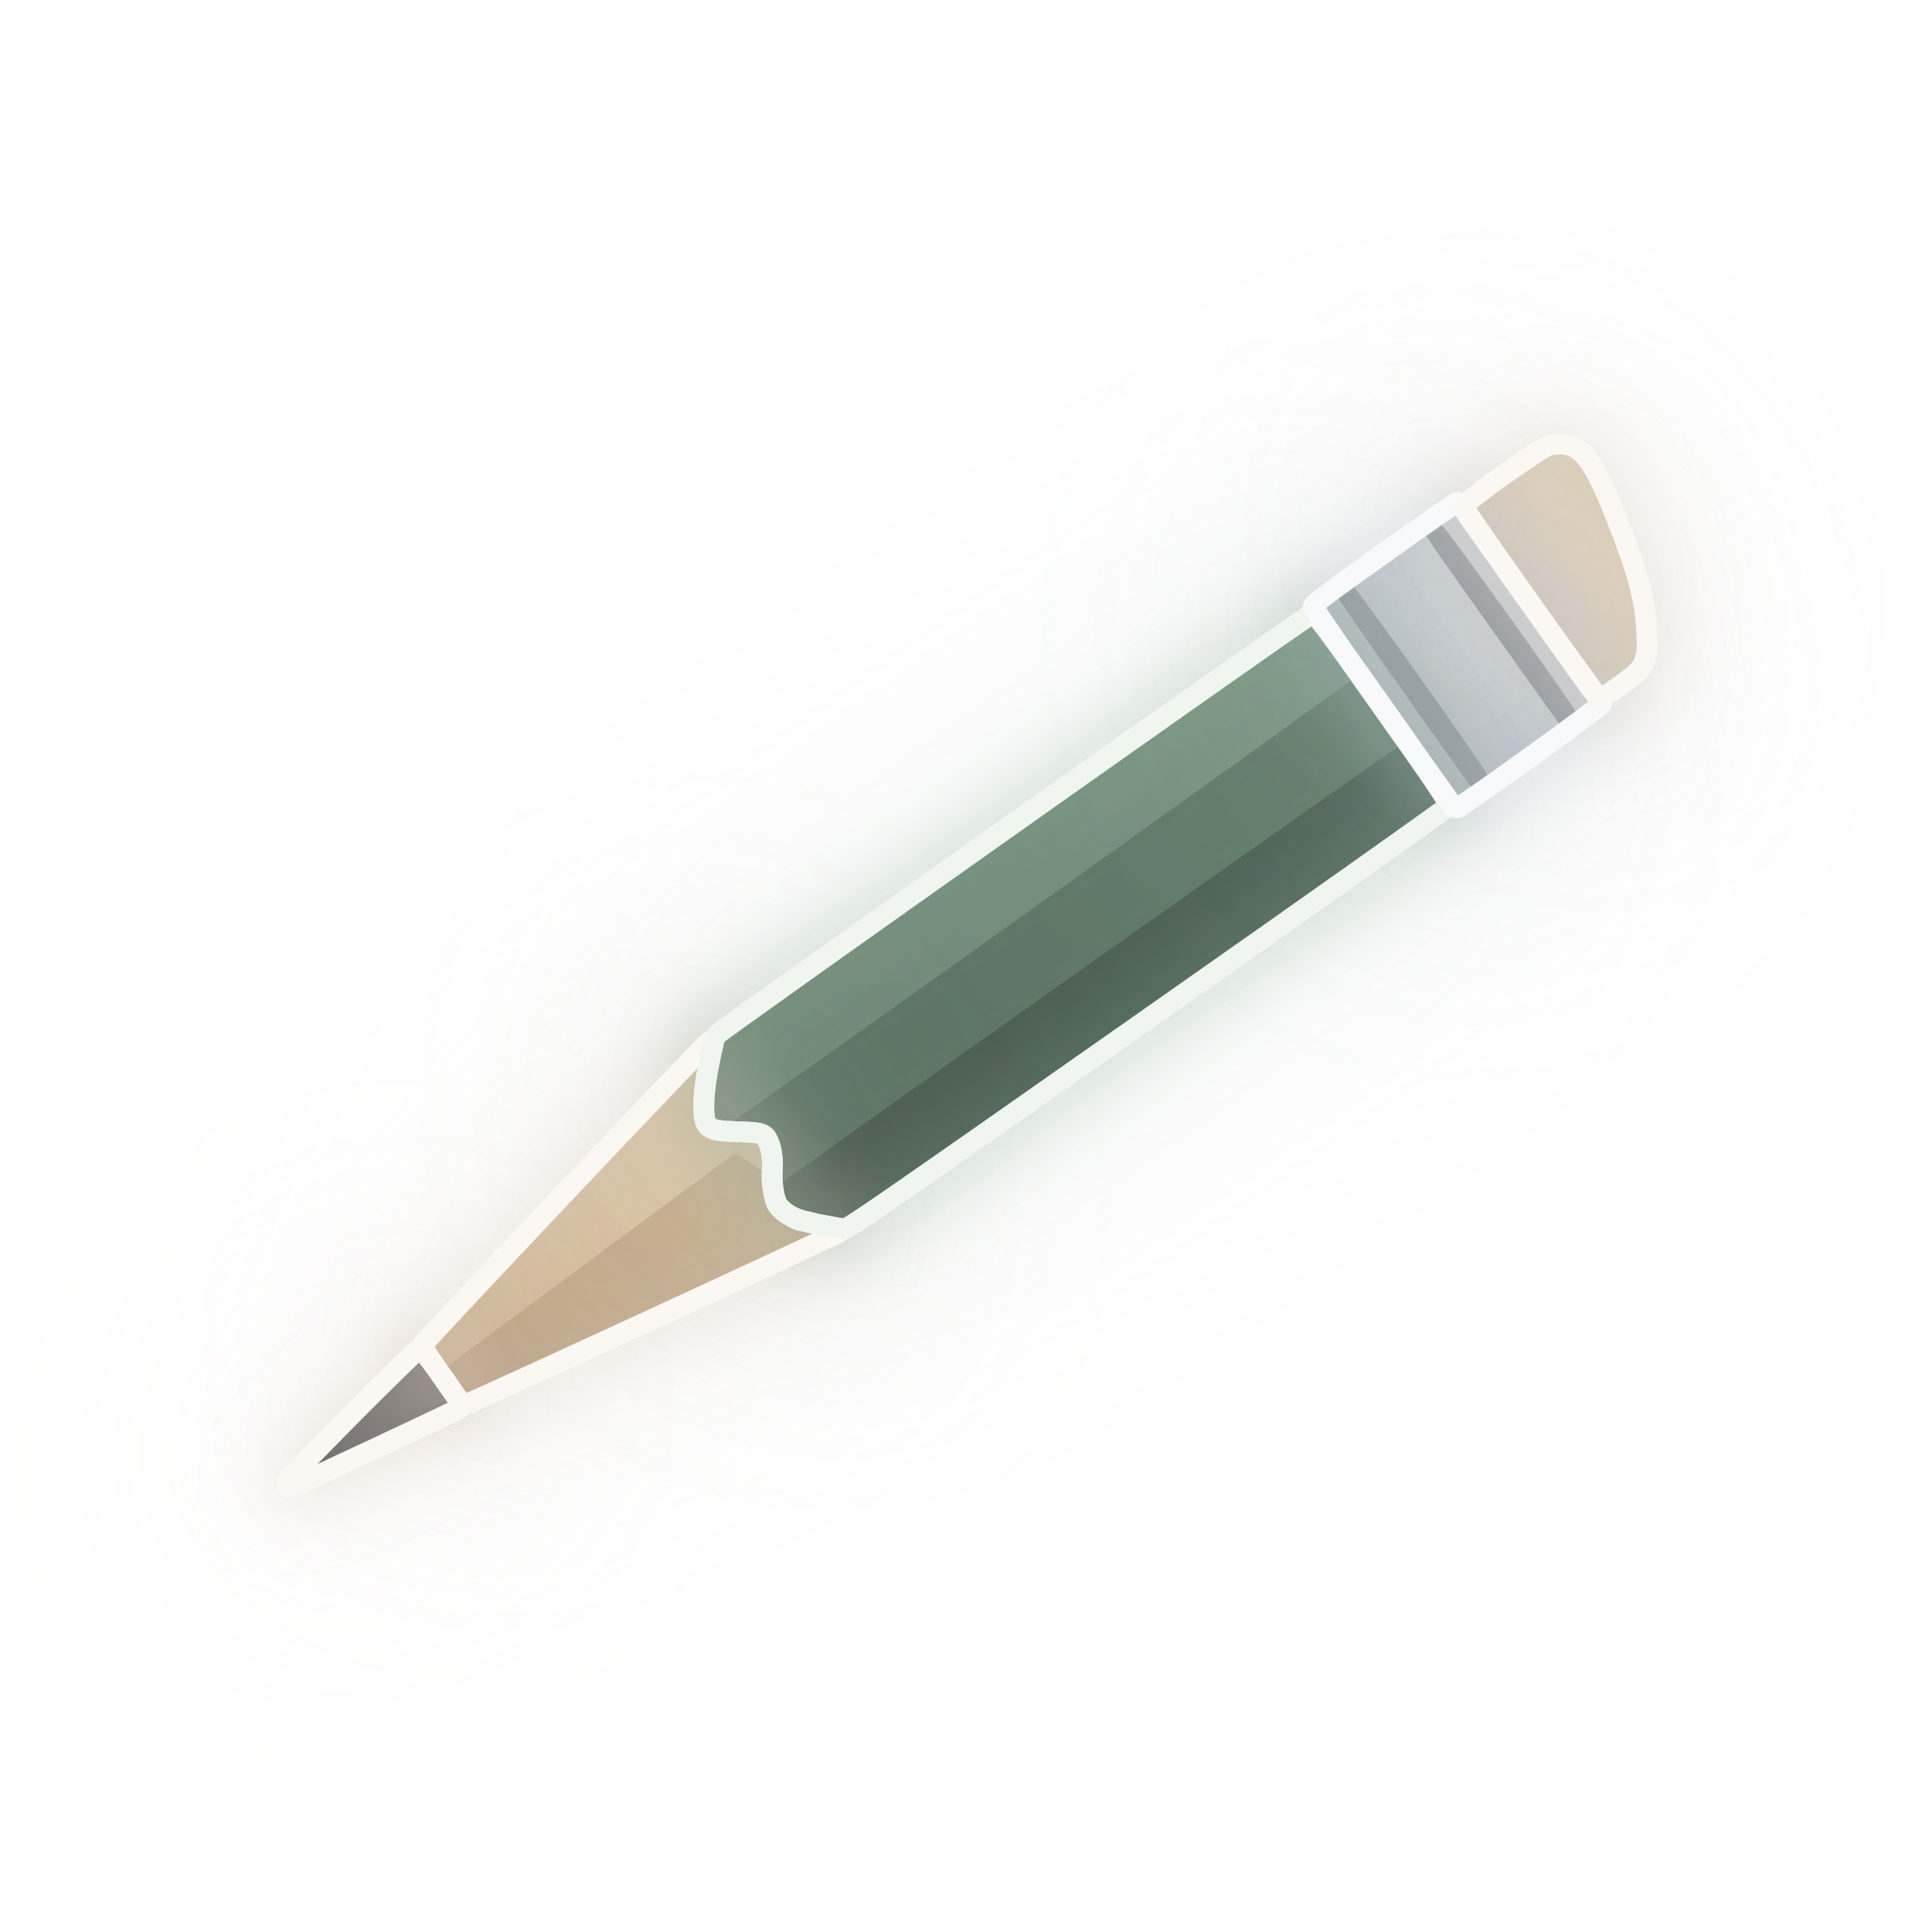
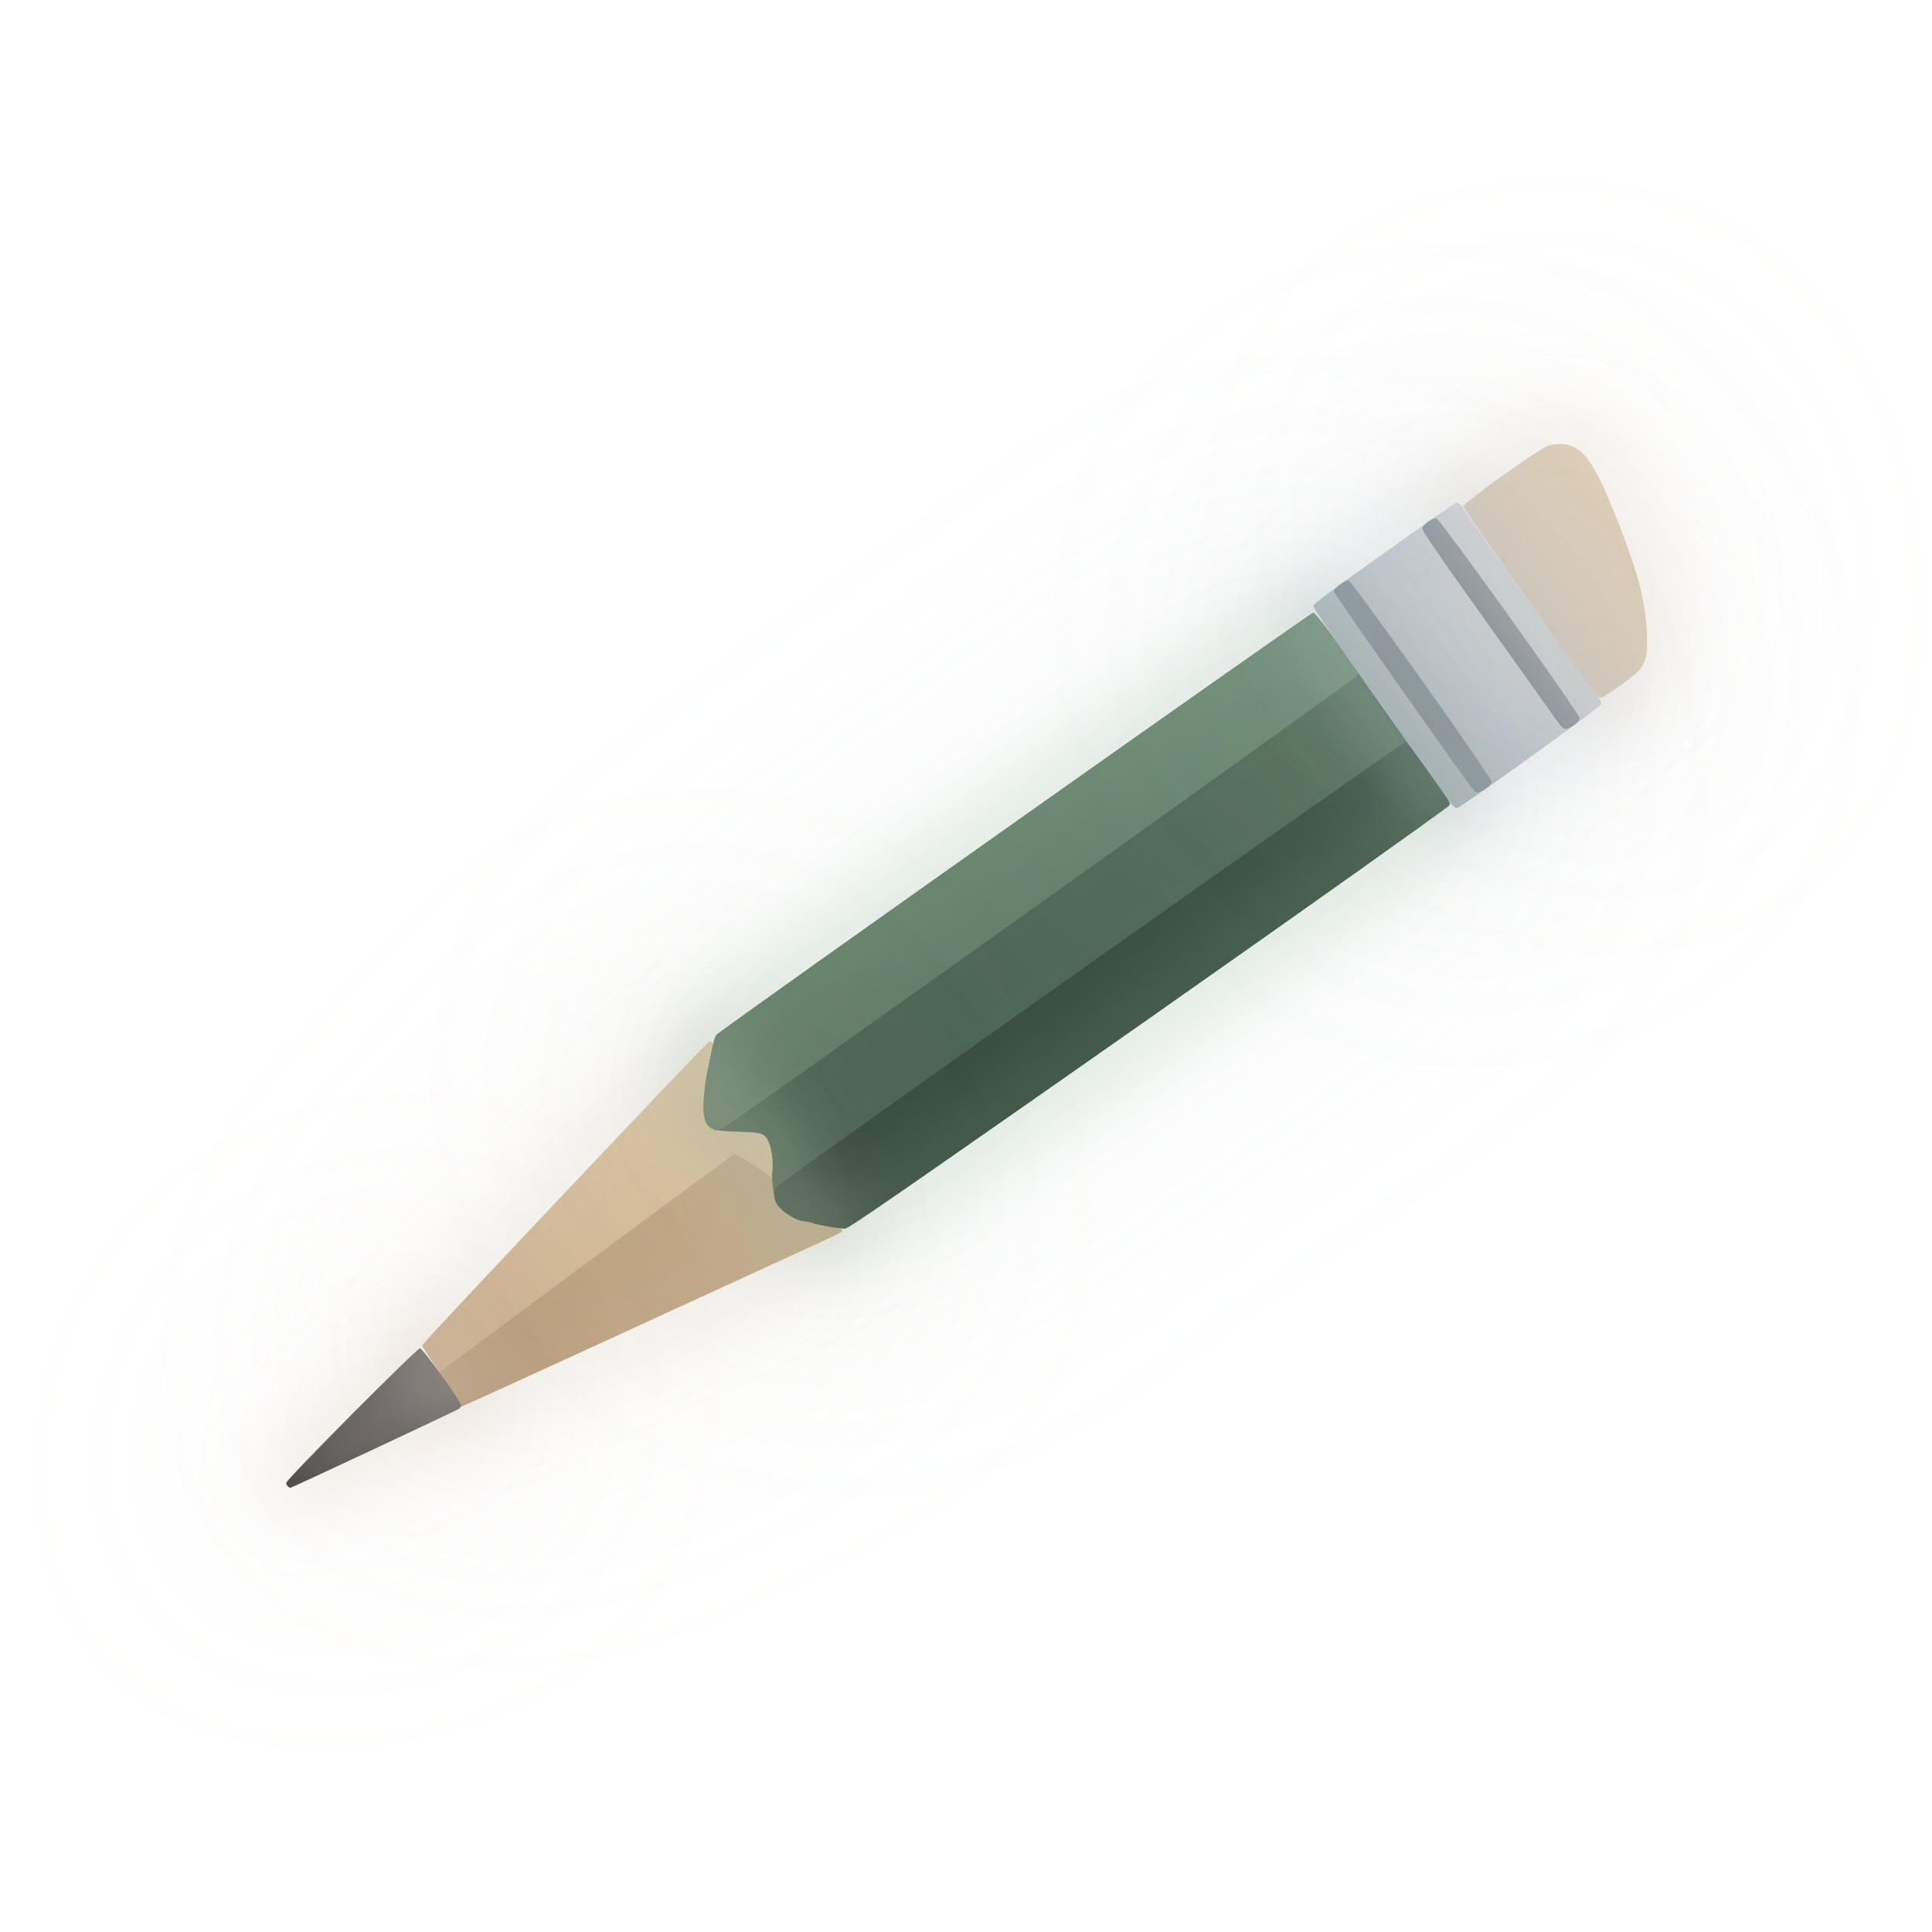
<svg xmlns="http://www.w3.org/2000/svg" viewBox="179 161 746 746" width="512" height="512">
  <defs>
    <filter id="near" filterUnits="userSpaceOnUse" x="179" y="161" width="746" height="746">
      <feGaussianBlur stdDeviation="12.8" />
    </filter>
    <filter id="far" filterUnits="userSpaceOnUse" x="179" y="161" width="746" height="746">
      <feGaussianBlur stdDeviation="48.0" />
    </filter>
    <linearGradient id="ink" x1="1" y1="0" x2="0" y2="1">
      <stop offset="0" stop-color="#56725E" />
      <stop offset="0.5" stop-color="#4C6654" />
      <stop offset="1" stop-color="#41594A" />
    </linearGradient>
    <linearGradient id="ink-light" x1="1" y1="0" x2="0" y2="1">
      <stop offset="0" stop-color="#6F8C77" />
      <stop offset="0.5" stop-color="#64806C" />
      <stop offset="1" stop-color="#597461" />
    </linearGradient>
    <linearGradient id="ink-deep" x1="1" y1="0" x2="0" y2="1">
      <stop offset="0" stop-color="#3C5244" />
      <stop offset="0.5" stop-color="#35493C" />
      <stop offset="1" stop-color="#2E4035" />
    </linearGradient>
    <linearGradient id="belly" x1="1" y1="0" x2="0" y2="1">
      <stop offset="0" stop-color="#E2D2B2" />
      <stop offset="0.5" stop-color="#D9CDBB" />
      <stop offset="1" stop-color="#C8C5C2" />
    </linearGradient>
    <linearGradient id="belly-light" x1="1" y1="0" x2="0" y2="1">
      <stop offset="0" stop-color="#EAE0CC" />
      <stop offset="0.5" stop-color="#E2D9CB" />
      <stop offset="1" stop-color="#D6D1CB" />
    </linearGradient>
    <linearGradient id="cedar" x1="1" y1="0" x2="0" y2="1">
      <stop offset="0" stop-color="#E6CFAE" />
      <stop offset="0.5" stop-color="#D6BC98" />
      <stop offset="1" stop-color="#C2A582" />
    </linearGradient>
    <linearGradient id="wood" x1="1" y1="0" x2="0" y2="1">
      <stop offset="0" stop-color="#5E4130" />
      <stop offset="0.5" stop-color="#4C3326" />
      <stop offset="1" stop-color="#3B271D" />
    </linearGradient>
    <linearGradient id="wood-light" x1="1" y1="0" x2="0" y2="1">
      <stop offset="0" stop-color="#7A5841" />
      <stop offset="0.5" stop-color="#664834" />
      <stop offset="1" stop-color="#523928" />
    </linearGradient>
    <linearGradient id="belly-deep" x1="1" y1="0" x2="0" y2="1">
      <stop offset="0" stop-color="#CDBBA0" />
      <stop offset="0.5" stop-color="#C2B4A2" />
      <stop offset="1" stop-color="#B4ACA3" />
    </linearGradient>
    <linearGradient id="film" x1="1" y1="0" x2="0" y2="1">
      <stop offset="0" stop-color="#E3A35E" />
      <stop offset="0.5" stop-color="#C98443" />
      <stop offset="1" stop-color="#A86A30" />
    </linearGradient>
    <linearGradient id="film-deep" x1="1" y1="0" x2="0" y2="1">
      <stop offset="0" stop-color="#B8783A" />
      <stop offset="0.5" stop-color="#9C6230" />
      <stop offset="1" stop-color="#7E4E26" />
    </linearGradient>
    <linearGradient id="cedar-deep" x1="1" y1="0" x2="0" y2="1">
      <stop offset="0" stop-color="#C9AE8B" />
      <stop offset="0.5" stop-color="#B89B78" />
      <stop offset="1" stop-color="#A38666" />
    </linearGradient>
    <linearGradient id="graphite" x1="1" y1="0" x2="0" y2="1">
      <stop offset="0" stop-color="#5A5A5E" />
      <stop offset="0.5" stop-color="#45454A" />
      <stop offset="1" stop-color="#333337" />
    </linearGradient>
    <linearGradient id="graphite-light" x1="1" y1="0" x2="0" y2="1">
      <stop offset="0" stop-color="#8E8F95" />
      <stop offset="0.5" stop-color="#76777D" />
      <stop offset="1" stop-color="#606167" />
    </linearGradient>
    <linearGradient id="wood-deep" x1="1" y1="0" x2="0" y2="1">
      <stop offset="0" stop-color="#3E2A1F" />
      <stop offset="0.5" stop-color="#322219" />
      <stop offset="1" stop-color="#271A13" />
    </linearGradient>
    <linearGradient id="metal" x1="1" y1="0" x2="0" y2="1">
      <stop offset="0" stop-color="#E6E9EC" />
      <stop offset="0.5" stop-color="#C3C9CF" />
      <stop offset="1" stop-color="#959CA3" />
    </linearGradient>
    <linearGradient id="metal-deep" x1="1" y1="0" x2="0" y2="1">
      <stop offset="0" stop-color="#A3AAB1" />
      <stop offset="0.5" stop-color="#868E96" />
      <stop offset="1" stop-color="#6A727A" />
    </linearGradient>
    <linearGradient id="metal-light" x1="1" y1="0" x2="0" y2="1">
      <stop offset="0" stop-color="#F4F6F8" />
      <stop offset="0.5" stop-color="#DADFE3" />
      <stop offset="1" stop-color="#B3BAC1" />
    </linearGradient>
  </defs>
-   <g stroke="none" fill-rule="evenodd" opacity="0.9">
+   <g stroke="none" fill-rule="evenodd" opacity="1">
    <path fill="url(#cedar)" d="M357.1 702.6C355.4 701.2 342.0 681.4 342.0 680.5C342.0 679.6 450.7 564.7 452.8 563.2C453.7 562.7 454.6 563.8 454.2 564.9C452.9 568.7 450.9 581.5 450.8 587.1C450.7 596.9 451.5 597.6 464.0 598.0C473.3 598.3 474.2 598.6 475.7 601.8C476.8 604.1 477.6 610.0 477.2 613.1C476.7 616.6 477.9 624.2 479.2 626.1C482.1 630.4 487.0 632.5 498.0 634.3C502.9 635.1 503.8 635.5 503.4 636.6C503.2 637.2 359.4 703.5 358.4 703.5C358.3 703.5 357.7 703.1 357.1 702.6Z" />
    <path fill="url(#cedar-deep)" d="M294.0 732.1C294.0 731.5 287.9 736.1 384.7 664.1C427.1 632.6 462.1 606.8 462.5 606.6C463.6 606.4 476.8 615.1 477.2 616.3C477.3 616.8 477.7 618.8 478.0 620.8C478.4 622.7 479.0 625.0 479.4 625.9C480.3 627.9 485.1 631.2 488.2 632.0C494.4 633.7 496.1 634.0 499.4 634.5C504.8 635.3 505.5 636.1 502.1 637.7C491.9 642.6 296.4 732.0 295.4 732.3C294.5 732.5 294.0 732.4 294.0 732.1Z" />
    <path fill="url(#graphite)" d="M290.1 734.9C289.8 734.6 289.5 734.0 289.5 733.6C289.5 732.3 340.1 681.4 341.2 681.6C342.3 681.8 357.0 702.1 357.0 703.6C357.0 704.0 356.7 704.6 356.4 704.9C355.6 705.5 291.6 735.5 291.1 735.5C290.9 735.5 290.4 735.2 290.1 734.9Z" />
    <path fill="url(#ink)" d="M499.5 634.7C497.2 634.3 494.1 633.7 492.7 633.2C491.3 632.8 489.7 632.5 489.2 632.5C486.5 632.5 480.2 628.3 478.8 625.6C477.8 623.5 476.8 616.3 477.2 613.1C477.6 609.5 476.9 604.2 475.7 601.8C474.2 598.6 473.3 598.3 464.0 598.0C455.1 597.7 453.6 597.3 451.8 594.8C450.2 592.7 450.4 583.1 452.2 574.5C454.6 562.7 454.9 561.3 455.8 560.5C459.0 557.5 685.2 397.5 686.1 397.6C687.7 397.8 739.3 470.8 738.7 472.0C738.4 472.6 686.2 509.6 622.6 554.2C525.3 622.5 506.6 635.5 505.3 635.4C504.4 635.4 501.8 635.1 499.5 634.7Z" />
    <path fill="url(#ink-light)" d="M454.0 596.9C449.4 594.5 449.5 586.8 454.2 564.8C454.6 562.9 455.4 560.9 455.8 560.5C459.1 557.4 685.2 397.5 686.1 397.6C687.6 397.8 703.6 420.1 703.4 421.6C703.3 422.4 475.0 585.4 459.0 596.0C456.6 597.7 455.8 597.8 454.0 596.9Z" />
    <path fill="url(#ink-deep)" d="M499.5 634.7C497.2 634.3 494.1 633.7 492.7 633.2C491.3 632.8 489.7 632.5 489.2 632.5C487.7 632.5 483.4 630.3 481.3 628.5C477.7 625.3 476.9 621.2 479.4 618.9C483.4 615.2 720.6 447.4 721.6 447.6C723.2 447.8 739.0 469.8 738.9 471.4C738.7 473.3 507.6 635.5 505.3 635.4C504.4 635.4 501.8 635.1 499.5 634.7Z" />
    <path fill="url(#metal)" d="M738.3 469.9C708.0 427.6 686.0 396.1 686.1 395.1C686.2 394.1 691.6 390.1 713.5 374.5C728.5 363.8 741.1 355.0 741.6 355.0C742.1 355.0 743.1 355.9 743.8 357.1C746.4 361.3 794.7 428.8 796.1 430.3C796.9 431.2 797.5 432.3 797.4 432.8C797.2 433.9 743.1 472.9 741.6 473.0C740.8 473.0 739.9 472.2 738.3 469.9Z" />
    <path fill="url(#metal-deep)" d="M746.3 463.9C724.6 433.7 694.0 390.0 694.0 389.4C694.0 388.3 698.4 384.9 699.7 385.1C701.0 385.3 755.0 461.2 755.0 462.9C755.0 464.1 751.2 467.0 749.5 467.0C748.8 467.0 747.8 466.0 746.3 463.9Z" />
    <path fill="url(#metal-deep)" d="M780.6 439.9C779.5 438.4 767.3 421.2 753.3 401.6C732.9 373.0 728.0 365.8 728.2 364.9C728.6 363.4 732.2 360.9 733.6 361.1C735.0 361.3 789.0 436.6 789.0 438.4C789.0 439.6 785.2 442.5 783.6 442.5C782.9 442.5 781.8 441.6 780.6 439.9Z" />
    <path fill="url(#belly)" d="M794.1 427.9C781.0 410.0 744.0 357.4 744.0 356.6C744.0 355.1 774.3 333.5 777.2 332.9C788.4 330.8 793.1 335.7 802.7 359.8C812.3 384.1 815.0 394.9 815.0 410.2C815.0 414.9 813.7 418.3 810.9 420.8C807.7 423.8 798.0 430.5 797.0 430.5C796.4 430.5 795.3 429.5 794.1 427.9Z" />
  </g>
  <g fill="none" stroke-width="8.0" stroke-linejoin="round" stroke-linecap="round">
-     <path d="M357.1 702.6C355.4 701.2 342.0 681.4 342.0 680.5C342.0 679.6 450.7 564.7 452.8 563.2C453.7 562.7 454.6 563.8 454.2 564.9C452.9 568.7 450.9 581.5 450.8 587.1C450.7 596.9 451.5 597.6 464.0 598.0C473.3 598.3 474.2 598.6 475.7 601.8C476.8 604.1 477.6 610.0 477.2 613.1C476.7 616.6 477.9 624.2 479.2 626.1C482.1 630.4 487.0 632.5 498.0 634.3C502.9 635.1 503.8 635.5 503.4 636.6C503.2 637.2 359.4 703.5 358.4 703.5C358.3 703.5 357.7 703.1 357.1 702.6Z" stroke="#D4C4B4" stroke-width="40.0" opacity="0.17" filter="url(#far)" />
-     <path d="M357.1 702.6C355.4 701.2 342.0 681.4 342.0 680.5C342.0 679.6 450.7 564.7 452.8 563.2C453.7 562.7 454.6 563.8 454.2 564.9C452.9 568.7 450.9 581.5 450.8 587.1C450.7 596.9 451.5 597.6 464.0 598.0C473.3 598.3 474.2 598.6 475.7 601.8C476.8 604.1 477.6 610.0 477.2 613.1C476.7 616.6 477.9 624.2 479.2 626.1C482.1 630.4 487.0 632.5 498.0 634.3C502.9 635.1 503.8 635.5 503.4 636.6C503.2 637.2 359.4 703.5 358.4 703.5C358.3 703.5 357.7 703.1 357.1 702.6Z" stroke="#D4C4B4" stroke-width="17.6" opacity="0.36" filter="url(#near)" />
-     <path d="M290.1 734.9C289.8 734.6 289.5 734.0 289.5 733.6C289.5 732.3 340.1 681.4 341.2 681.6C342.3 681.8 357.0 702.1 357.0 703.6C357.0 704.0 356.7 704.6 356.4 704.9C355.6 705.5 291.6 735.5 291.1 735.5C290.9 735.5 290.4 735.2 290.1 734.9Z" stroke="#D4C4B4" stroke-width="40.0" opacity="0.17" filter="url(#far)" />
-     <path d="M290.1 734.9C289.8 734.6 289.5 734.0 289.5 733.6C289.5 732.3 340.1 681.4 341.2 681.6C342.3 681.8 357.0 702.1 357.0 703.6C357.0 704.0 356.7 704.6 356.4 704.9C355.6 705.5 291.6 735.5 291.1 735.5C290.9 735.5 290.4 735.2 290.1 734.9Z" stroke="#D4C4B4" stroke-width="17.6" opacity="0.36" filter="url(#near)" />
-     <path d="M499.5 634.7C497.2 634.3 494.1 633.7 492.7 633.2C491.3 632.8 489.7 632.5 489.2 632.5C486.5 632.5 480.2 628.3 478.8 625.6C477.8 623.5 476.8 616.3 477.2 613.1C477.6 609.5 476.9 604.2 475.7 601.8C474.2 598.6 473.3 598.3 464.0 598.0C455.1 597.7 453.6 597.3 451.8 594.8C450.2 592.7 450.4 583.1 452.2 574.5C454.6 562.7 454.9 561.3 455.8 560.5C459.0 557.5 685.2 397.5 686.1 397.6C687.7 397.8 739.3 470.8 738.7 472.0C738.4 472.6 686.2 509.6 622.6 554.2C525.3 622.5 506.6 635.5 505.3 635.4C504.4 635.4 501.8 635.1 499.5 634.7Z" stroke="#86A68E" stroke-width="40.0" opacity="0.17" filter="url(#far)" />
-     <path d="M499.5 634.7C497.2 634.3 494.1 633.7 492.7 633.2C491.3 632.8 489.7 632.5 489.2 632.5C486.5 632.5 480.2 628.3 478.8 625.6C477.8 623.5 476.8 616.3 477.2 613.1C477.6 609.5 476.9 604.2 475.7 601.8C474.2 598.6 473.3 598.3 464.0 598.0C455.1 597.7 453.6 597.3 451.8 594.8C450.2 592.7 450.4 583.1 452.2 574.5C454.6 562.7 454.9 561.3 455.8 560.5C459.0 557.5 685.2 397.5 686.1 397.6C687.7 397.8 739.3 470.8 738.7 472.0C738.4 472.6 686.2 509.6 622.6 554.2C525.3 622.5 506.6 635.5 505.3 635.4C504.4 635.4 501.8 635.1 499.5 634.7Z" stroke="#86A68E" stroke-width="17.6" opacity="0.36" filter="url(#near)" />
-     <path d="M738.3 469.9C708.0 427.6 686.0 396.1 686.1 395.1C686.2 394.1 691.6 390.1 713.5 374.5C728.5 363.8 741.1 355.0 741.6 355.0C742.1 355.0 743.1 355.9 743.8 357.1C746.4 361.3 794.7 428.8 796.1 430.3C796.9 431.2 797.5 432.3 797.4 432.8C797.2 433.9 743.1 472.9 741.6 473.0C740.8 473.0 739.9 472.2 738.3 469.9Z" stroke="#AEB9C4" stroke-width="40.0" opacity="0.17" filter="url(#far)" />
-     <path d="M738.3 469.9C708.0 427.6 686.0 396.1 686.1 395.1C686.2 394.1 691.6 390.1 713.5 374.5C728.5 363.8 741.1 355.0 741.6 355.0C742.1 355.0 743.1 355.9 743.8 357.1C746.4 361.3 794.7 428.8 796.1 430.3C796.9 431.2 797.5 432.3 797.4 432.8C797.2 433.9 743.1 472.9 741.6 473.0C740.8 473.0 739.9 472.2 738.3 469.9Z" stroke="#AEB9C4" stroke-width="17.6" opacity="0.36" filter="url(#near)" />
-     <path d="M794.1 427.9C781.0 410.0 744.0 357.4 744.0 356.6C744.0 355.1 774.3 333.5 777.2 332.9C788.4 330.8 793.1 335.7 802.7 359.8C812.3 384.1 815.0 394.9 815.0 410.2C815.0 414.9 813.7 418.3 810.9 420.8C807.7 423.8 798.0 430.5 797.0 430.5C796.4 430.5 795.3 429.5 794.1 427.9Z" stroke="#D4C4B4" stroke-width="40.0" opacity="0.17" filter="url(#far)" />
-     <path d="M794.1 427.9C781.0 410.0 744.0 357.4 744.0 356.6C744.0 355.1 774.3 333.5 777.2 332.9C788.4 330.8 793.1 335.7 802.7 359.8C812.3 384.1 815.0 394.9 815.0 410.2C815.0 414.9 813.7 418.3 810.9 420.8C807.7 423.8 798.0 430.5 797.0 430.5C796.4 430.5 795.3 429.5 794.1 427.9Z" stroke="#D4C4B4" stroke-width="17.6" opacity="0.36" filter="url(#near)" />
-     <path id="cone" d="M357.1 702.6C355.4 701.2 342.0 681.4 342.0 680.5C342.0 679.6 450.7 564.7 452.8 563.2C453.7 562.7 454.6 563.8 454.2 564.9C452.9 568.7 450.9 581.5 450.8 587.1C450.7 596.9 451.5 597.6 464.0 598.0C473.3 598.3 474.2 598.6 475.7 601.8C476.8 604.1 477.6 610.0 477.2 613.1C476.7 616.6 477.9 624.2 479.2 626.1C482.1 630.4 487.0 632.5 498.0 634.3C502.9 635.1 503.8 635.5 503.4 636.6C503.2 637.2 359.4 703.5 358.4 703.5C358.3 703.5 357.7 703.1 357.1 702.6Z" stroke="#FBF8F4" />
-     <path id="lead" d="M290.1 734.9C289.8 734.6 289.5 734.0 289.5 733.6C289.5 732.3 340.1 681.4 341.2 681.6C342.3 681.8 357.0 702.1 357.0 703.6C357.0 704.0 356.7 704.6 356.4 704.9C355.6 705.5 291.6 735.5 291.1 735.5C290.9 735.5 290.4 735.2 290.1 734.9Z" stroke="#FBF8F4" />
-     <path id="body" d="M499.5 634.7C497.2 634.3 494.1 633.7 492.7 633.2C491.3 632.8 489.7 632.5 489.2 632.5C486.5 632.5 480.2 628.3 478.8 625.6C477.8 623.5 476.8 616.3 477.2 613.1C477.6 609.5 476.9 604.2 475.7 601.8C474.2 598.6 473.3 598.3 464.0 598.0C455.1 597.7 453.6 597.3 451.8 594.8C450.2 592.7 450.4 583.1 452.2 574.5C454.6 562.7 454.9 561.3 455.8 560.5C459.0 557.5 685.2 397.5 686.1 397.6C687.7 397.8 739.3 470.8 738.7 472.0C738.4 472.6 686.2 509.6 622.6 554.2C525.3 622.5 506.6 635.5 505.3 635.4C504.4 635.4 501.8 635.1 499.5 634.7Z" stroke="#F0F5F0" />
-     <path id="ferrule" d="M738.3 469.9C708.0 427.6 686.0 396.1 686.1 395.1C686.2 394.1 691.6 390.1 713.5 374.5C728.5 363.8 741.1 355.0 741.6 355.0C742.1 355.0 743.1 355.9 743.8 357.1C746.4 361.3 794.7 428.8 796.1 430.3C796.9 431.2 797.5 432.3 797.4 432.8C797.2 433.9 743.1 472.9 741.6 473.0C740.8 473.0 739.9 472.2 738.3 469.9Z" stroke="#F7F9FB" />
-     <path id="eraser" d="M794.1 427.9C781.0 410.0 744.0 357.4 744.0 356.6C744.0 355.1 774.3 333.5 777.2 332.9C788.4 330.8 793.1 335.7 802.7 359.8C812.3 384.1 815.0 394.9 815.0 410.2C815.0 414.9 813.7 418.3 810.9 420.8C807.7 423.8 798.0 430.5 797.0 430.5C796.4 430.5 795.3 429.5 794.1 427.9Z" stroke="#FBF8F4" />
+     <path d="M357.1 702.6C355.4 701.2 342.0 681.4 342.0 680.5C342.0 679.6 450.7 564.7 452.8 563.2C453.7 562.7 454.6 563.8 454.2 564.9C452.9 568.7 450.9 581.5 450.8 587.1C450.7 596.9 451.5 597.6 464.0 598.0C473.3 598.3 474.2 598.6 475.7 601.8C476.8 604.1 477.6 610.0 477.2 613.1C476.7 616.6 477.9 624.2 479.2 626.1C482.1 630.4 487.0 632.5 498.0 634.3C502.9 635.1 503.8 635.5 503.4 636.6C503.2 637.2 359.4 703.5 358.4 703.5C358.3 703.5 357.7 703.1 357.1 702.6Z" stroke="#D4C4B4" stroke-width="40.0" opacity="0.14" filter="url(#far)" />
+     <path d="M357.1 702.6C355.4 701.2 342.0 681.4 342.0 680.5C342.0 679.6 450.7 564.7 452.8 563.2C453.7 562.7 454.6 563.8 454.2 564.9C452.9 568.7 450.9 581.5 450.8 587.1C450.7 596.9 451.5 597.6 464.0 598.0C473.3 598.3 474.2 598.6 475.7 601.8C476.8 604.1 477.6 610.0 477.2 613.1C476.7 616.6 477.9 624.2 479.2 626.1C482.1 630.4 487.0 632.5 498.0 634.3C502.9 635.1 503.8 635.5 503.4 636.6C503.2 637.2 359.4 703.5 358.4 703.5C358.3 703.5 357.7 703.1 357.1 702.6Z" stroke="#D4C4B4" stroke-width="17.6" opacity="0.30" filter="url(#near)" />
+     <path d="M290.1 734.9C289.8 734.6 289.5 734.0 289.5 733.6C289.5 732.3 340.1 681.4 341.2 681.6C342.3 681.8 357.0 702.1 357.0 703.6C357.0 704.0 356.7 704.6 356.4 704.9C355.6 705.5 291.6 735.5 291.1 735.5C290.9 735.5 290.4 735.2 290.1 734.9Z" stroke="#D4C4B4" stroke-width="40.0" opacity="0.14" filter="url(#far)" />
+     <path d="M290.1 734.9C289.8 734.6 289.5 734.0 289.5 733.6C289.5 732.3 340.1 681.4 341.2 681.6C342.3 681.8 357.0 702.1 357.0 703.6C357.0 704.0 356.7 704.6 356.4 704.9C355.6 705.5 291.6 735.5 291.1 735.5C290.9 735.5 290.4 735.2 290.1 734.9Z" stroke="#D4C4B4" stroke-width="17.6" opacity="0.30" filter="url(#near)" />
+     <path d="M499.5 634.7C497.2 634.3 494.1 633.7 492.7 633.2C491.3 632.8 489.7 632.5 489.2 632.5C486.5 632.5 480.2 628.3 478.8 625.6C477.8 623.5 476.8 616.3 477.2 613.1C477.6 609.5 476.9 604.2 475.7 601.8C474.2 598.6 473.3 598.3 464.0 598.0C455.1 597.7 453.6 597.3 451.8 594.8C450.2 592.7 450.4 583.1 452.2 574.5C454.6 562.7 454.9 561.3 455.8 560.5C459.0 557.5 685.2 397.5 686.1 397.6C687.7 397.8 739.3 470.8 738.7 472.0C738.4 472.6 686.2 509.6 622.6 554.2C525.3 622.5 506.6 635.5 505.3 635.4C504.4 635.4 501.8 635.1 499.5 634.7Z" stroke="#86A68E" stroke-width="40.0" opacity="0.14" filter="url(#far)" />
+     <path d="M499.5 634.7C497.2 634.3 494.1 633.7 492.7 633.2C491.3 632.8 489.7 632.5 489.2 632.5C486.5 632.5 480.2 628.3 478.8 625.6C477.8 623.5 476.8 616.3 477.2 613.1C477.6 609.5 476.9 604.2 475.7 601.8C474.2 598.6 473.3 598.3 464.0 598.0C455.1 597.7 453.6 597.3 451.8 594.8C450.2 592.7 450.4 583.1 452.2 574.5C454.6 562.7 454.9 561.3 455.8 560.5C459.0 557.5 685.2 397.5 686.1 397.6C687.7 397.8 739.3 470.8 738.7 472.0C738.4 472.6 686.2 509.6 622.6 554.2C525.3 622.5 506.6 635.5 505.3 635.4C504.4 635.4 501.8 635.1 499.5 634.7Z" stroke="#86A68E" stroke-width="17.6" opacity="0.30" filter="url(#near)" />
+     <path d="M738.3 469.9C708.0 427.6 686.0 396.1 686.1 395.1C686.2 394.1 691.6 390.1 713.5 374.5C728.5 363.8 741.1 355.0 741.6 355.0C742.1 355.0 743.1 355.9 743.8 357.1C746.4 361.3 794.7 428.8 796.1 430.3C796.9 431.2 797.5 432.3 797.4 432.8C797.2 433.9 743.1 472.9 741.6 473.0C740.8 473.0 739.9 472.2 738.3 469.9Z" stroke="#AEB9C4" stroke-width="40.0" opacity="0.14" filter="url(#far)" />
+     <path d="M738.3 469.9C708.0 427.6 686.0 396.1 686.1 395.1C686.2 394.1 691.6 390.1 713.5 374.5C728.5 363.8 741.1 355.0 741.6 355.0C742.1 355.0 743.1 355.9 743.8 357.1C746.4 361.3 794.7 428.8 796.1 430.3C796.9 431.2 797.5 432.3 797.4 432.8C797.2 433.9 743.1 472.9 741.6 473.0C740.8 473.0 739.9 472.2 738.3 469.9Z" stroke="#AEB9C4" stroke-width="17.6" opacity="0.30" filter="url(#near)" />
+     <path d="M794.1 427.9C781.0 410.0 744.0 357.4 744.0 356.6C744.0 355.1 774.3 333.5 777.2 332.9C788.4 330.8 793.1 335.7 802.7 359.8C812.3 384.1 815.0 394.9 815.0 410.2C815.0 414.9 813.7 418.3 810.9 420.8C807.7 423.8 798.0 430.5 797.0 430.5C796.4 430.5 795.3 429.5 794.1 427.9Z" stroke="#D4C4B4" stroke-width="40.0" opacity="0.14" filter="url(#far)" />
+     <path d="M794.1 427.9C781.0 410.0 744.0 357.4 744.0 356.6C744.0 355.1 774.3 333.5 777.2 332.9C788.4 330.8 793.1 335.7 802.7 359.8C812.3 384.1 815.0 394.9 815.0 410.2C815.0 414.9 813.7 418.3 810.9 420.8C807.7 423.8 798.0 430.5 797.0 430.5C796.4 430.5 795.3 429.5 794.1 427.9Z" stroke="#D4C4B4" stroke-width="17.6" opacity="0.30" filter="url(#near)" />
  </g>
</svg>
